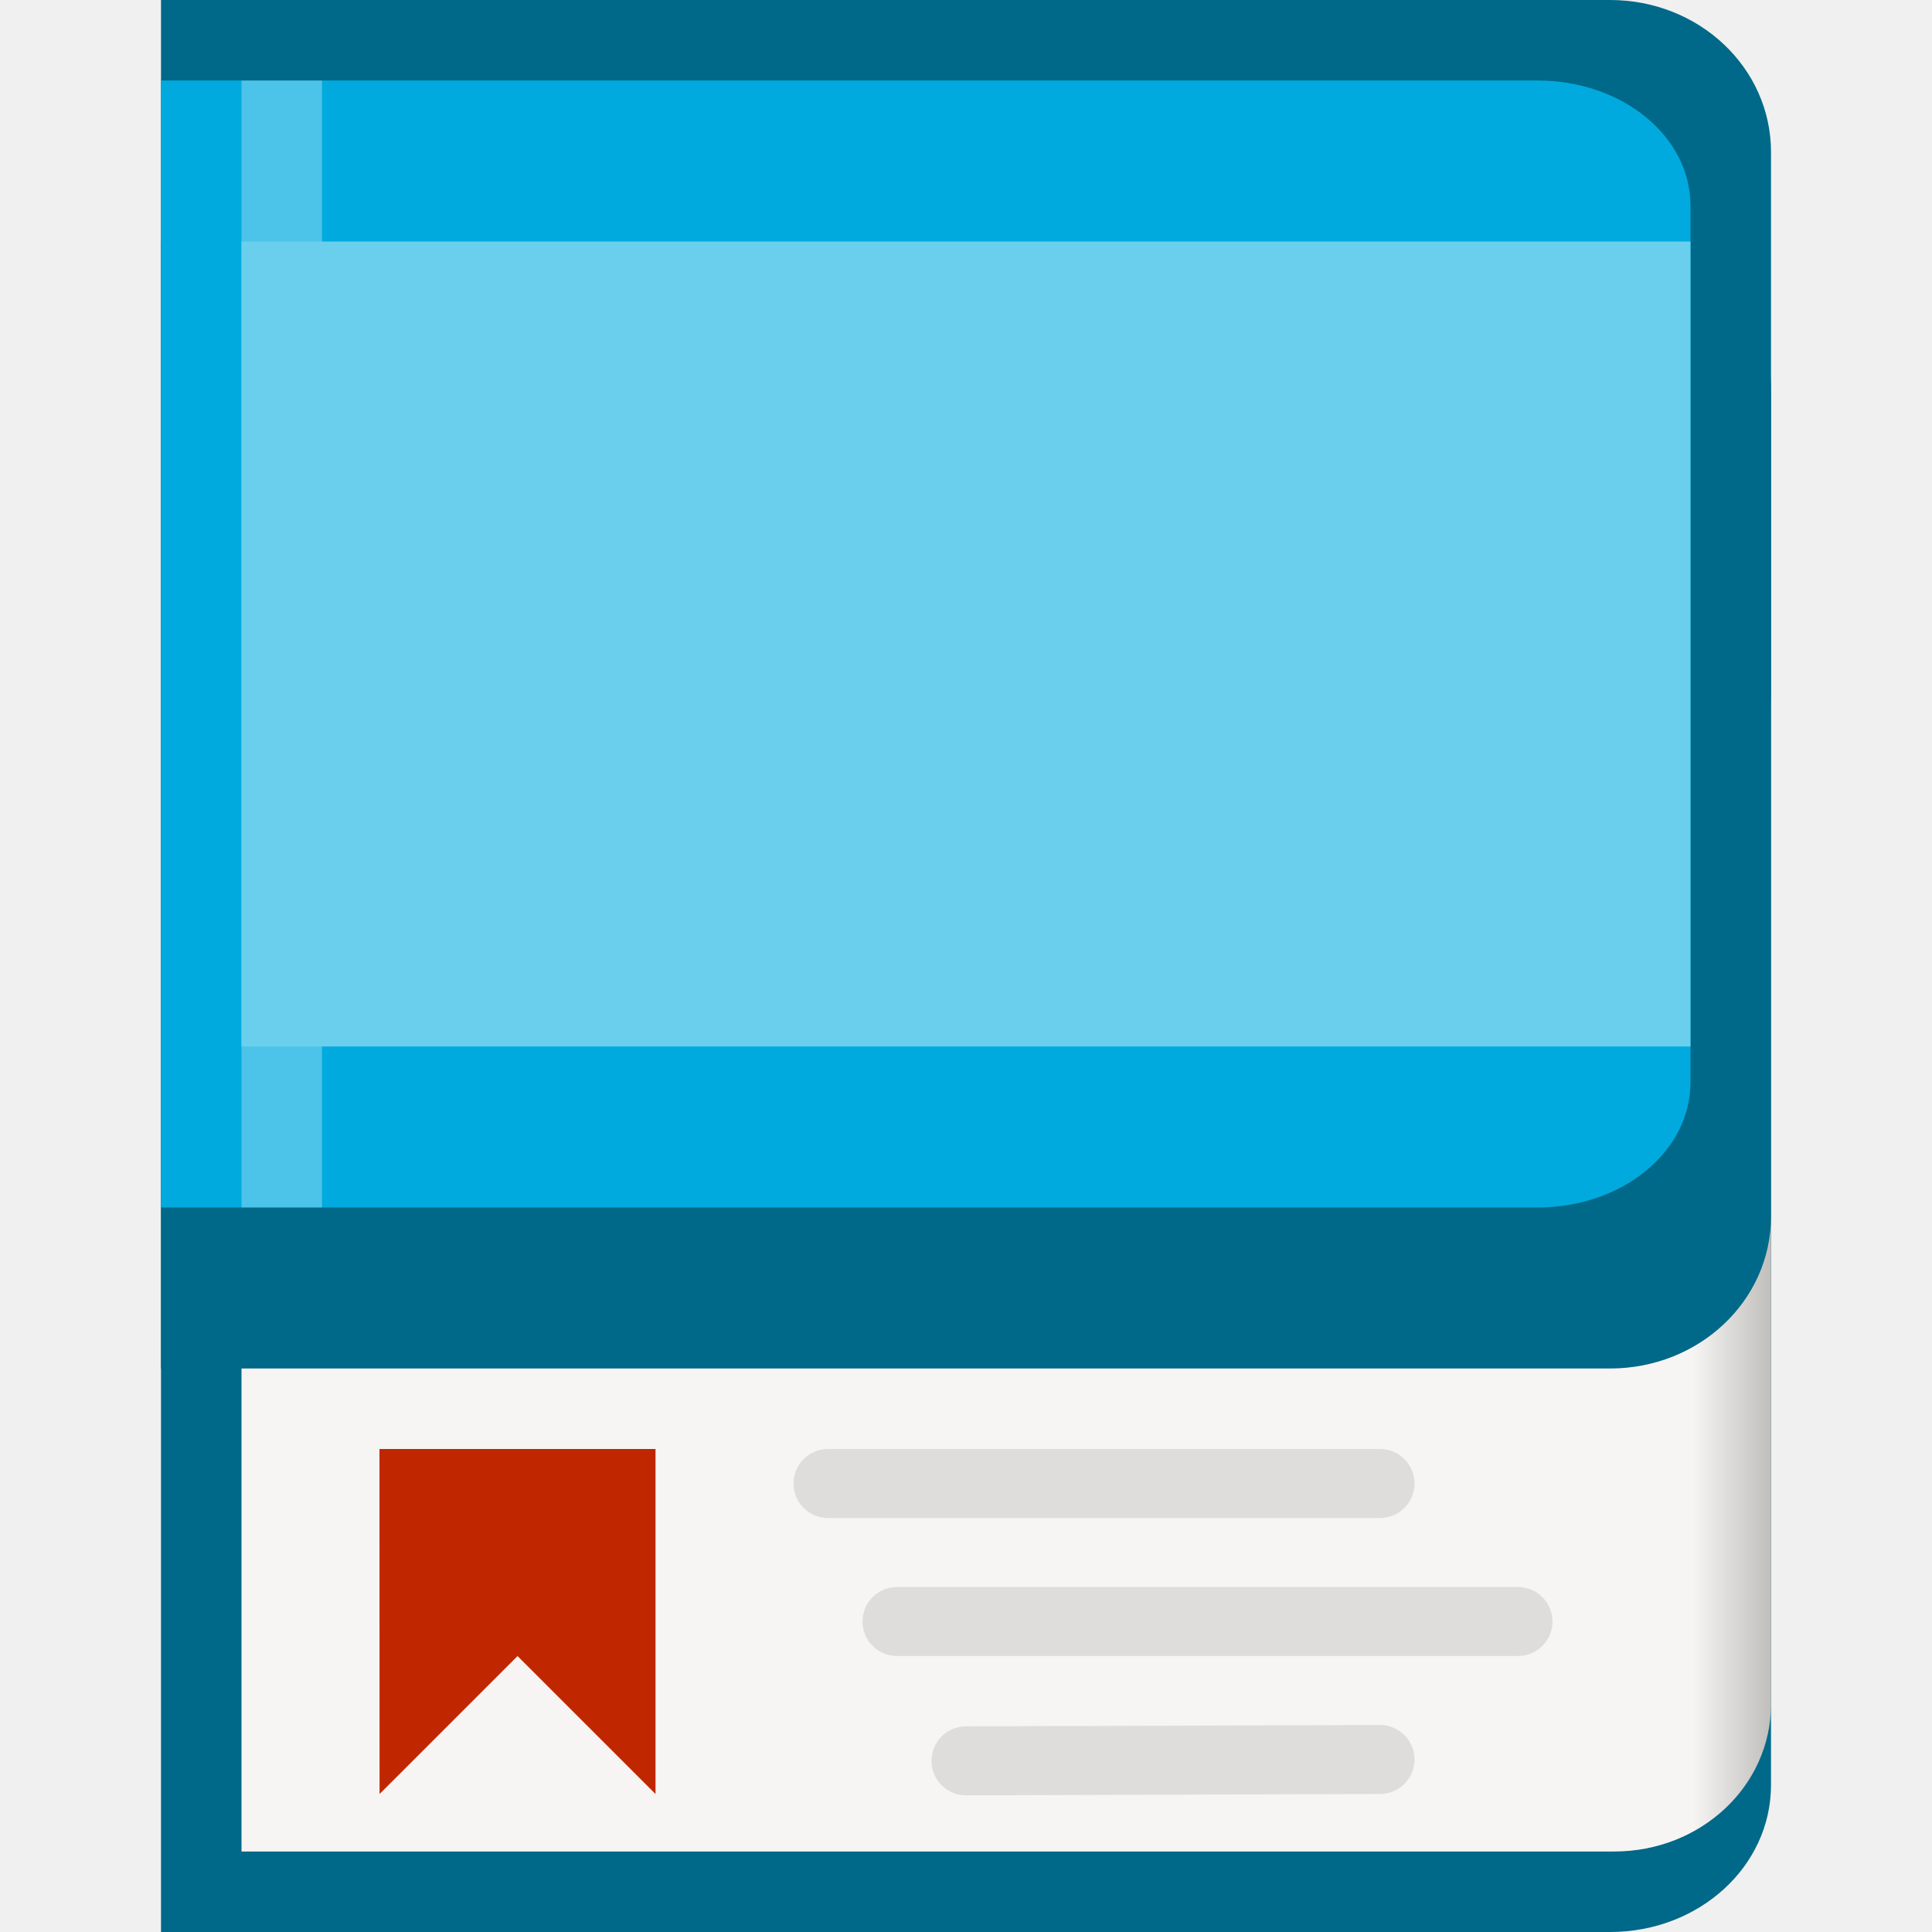
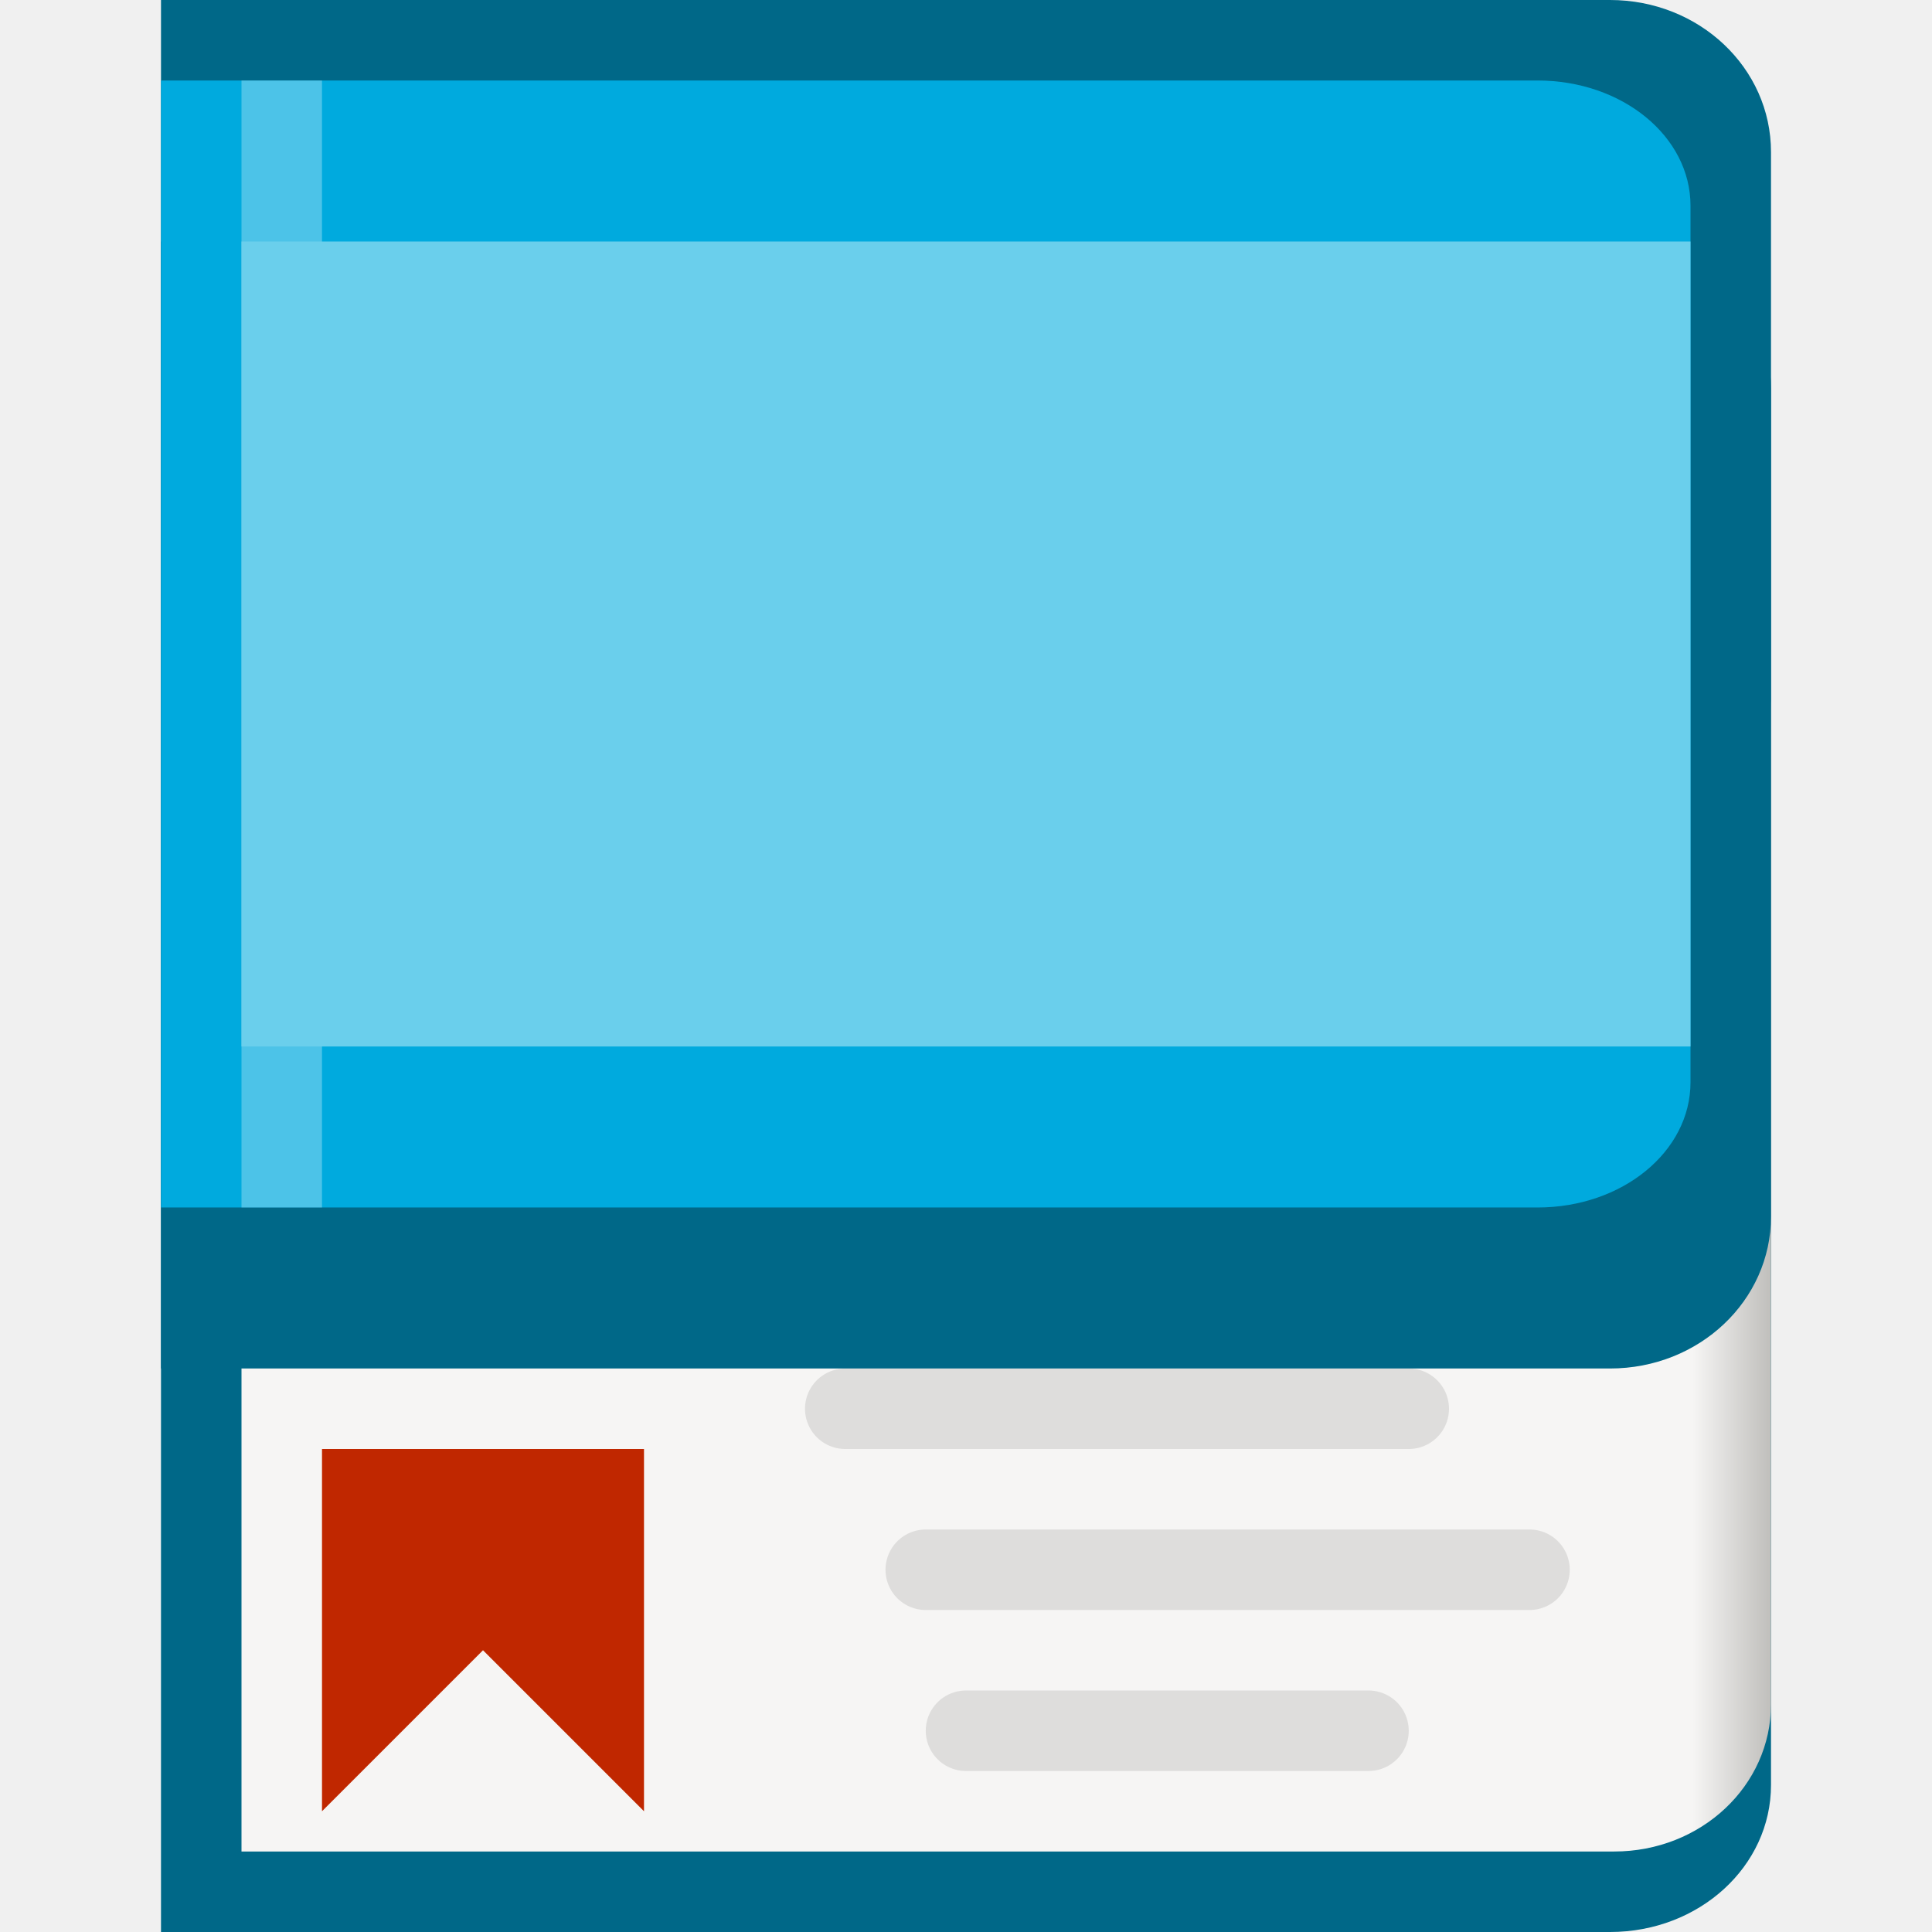
<svg xmlns="http://www.w3.org/2000/svg" xmlns:xlink="http://www.w3.org/1999/xlink" viewBox="0 0 24 24" style="display:inline;enable-background:new" version="1.0" id="svg11300" height="24" width="24">
  <defs id="defs3">
    <linearGradient id="linearGradient914">
      <stop id="stop908" offset="0" style="stop-color:#f6f5f4;stop-opacity:1" />
      <stop style="stop-color:#f6f5f4;stop-opacity:1" offset="0.5" id="stop910" />
      <stop id="stop912" offset="1" style="stop-color:#c0bfbc;stop-opacity:1" />
    </linearGradient>
    <linearGradient gradientTransform="matrix(0.3945753,0,0,0.3810254,-643.2174,818.2961)" gradientUnits="userSpaceOnUse" y2="120" x2="416" y1="120" x1="384" id="linearGradient1053-6" xlink:href="#linearGradient914" />
-     <linearGradient gradientTransform="matrix(0.3934338,0,0,0.3636845,-640.8705,819.2736)" gradientUnits="userSpaceOnUse" y2="120" x2="416" y1="120" x1="384" id="linearGradient1053-6-3" xlink:href="#linearGradient914" />
  </defs>
-   <g transform="translate(0,-252)" style="display:inline" id="layer1">
-     <g style="display:inline" id="layer9">
-       <g transform="matrix(0.1543366,0,0,0.1499712,95.93869,137.422)" id="g995-3" style="display:inline;enable-background:new">
-         <path style="display:inline;opacity:1;fill:#006888;fill-opacity:1;stroke:none;stroke-width:9.421;stroke-linecap:butt;stroke-linejoin:miter;stroke-miterlimit:4;stroke-dasharray:none;stroke-dashoffset:0;stroke-opacity:1;marker:none;marker-start:none;marker-mid:none;marker-end:none;paint-order:normal;enable-background:new" d="M -608.661,784.004 V 924.031 h 116.628 c 7.179,0 12.959,-5.431 12.959,-12.176 V 796.18 c 0,-6.746 -5.78,-12.176 -12.959,-12.176 z" id="rect954-3-8-5" />
-         <path style="display:inline;opacity:1;fill:url(#linearGradient1053-6);fill-opacity:1;stroke:none;stroke-width:9.306;stroke-linecap:butt;stroke-linejoin:miter;stroke-miterlimit:4;stroke-dasharray:none;stroke-dashoffset:0;stroke-opacity:1;marker:none;marker-start:none;marker-mid:none;marker-end:none;paint-order:normal;enable-background:new" d="m -602.182,810.676 v 106.687 h 110.481 c 6.995,0 12.626,-5.438 12.626,-12.193 v -82.301 c 0,-6.755 -5.631,-12.193 -12.626,-12.193 z" id="rect954-3-6-7-6" />
-         <path style="display:inline;opacity:1;fill:#006888;fill-opacity:1;stroke:none;stroke-width:4.048;stroke-linecap:round;stroke-linejoin:miter;stroke-miterlimit:4;stroke-dasharray:none;stroke-dashoffset:0;stroke-opacity:1;marker:none;marker-start:none;marker-mid:none;marker-end:none;paint-order:normal;enable-background:new" d="m -608.661,764 v 113.355 h 116.628 c 7.179,0 12.959,-5.617 12.959,-12.595 V 776.595 c 0,-6.978 -5.78,-12.595 -12.959,-12.595 z" id="rect954-3-2-9-02-9" />
-         <path style="display:inline;opacity:1;fill:#00aade;fill-opacity:1;stroke:none;stroke-width:3.58;stroke-linecap:round;stroke-linejoin:miter;stroke-miterlimit:4;stroke-dasharray:none;stroke-dashoffset:0;stroke-opacity:1;marker:none;marker-start:none;marker-mid:none;marker-end:none;paint-order:normal;enable-background:new" d="m -608.661,770.668 v 93.351 h 110.797 c 6.82,0 12.311,-4.626 12.311,-10.372 v -72.607 c 0,-5.746 -5.491,-10.372 -12.311,-10.372 z" id="rect954-3-2-9-02-9-7" />
-         <path id="rect1366-2" d="m -602.182,770.668 h 6.479 v 93.351 h -6.479 z" style="opacity:0.3;fill:#ffffff;fill-opacity:1;stroke:none;stroke-width:12.296;stroke-linecap:butt;stroke-linejoin:miter;stroke-miterlimit:4;stroke-dasharray:none;stroke-dashoffset:0;stroke-opacity:1;marker:none;marker-start:none;marker-mid:none;marker-end:none;paint-order:normal" />
-         <rect style="display:inline;opacity:1;fill:#6acfec;fill-opacity:1;stroke:none;stroke-width:0.712;stroke-linejoin:round;stroke-miterlimit:4;stroke-dasharray:none;stroke-opacity:1;enable-background:new" id="rect901-7-1" width="116.628" height="66.679" x="-602.182" y="784.004" />
-       </g>
-       <path d="m 12,273.874 5.143,-0.017 m -6,-1.714 h 7.714 m -8.571,-1.714 c 0,0 4.586,8.6e-4 6.857,0" style="display:inline;opacity:0.1;fill:#000000;stroke:#000000;stroke-width:0.857;stroke-linecap:round;stroke-linejoin:miter;stroke-miterlimit:4;stroke-dasharray:none;stroke-opacity:1;enable-background:new" id="path913-3-9" />
-       <path id="path903-5-3" d="M 4.714,270 H 8.143 v 4.286 l -1.714,-1.714 -1.714,1.714 z" style="display:inline;fill:#c02700;fill-opacity:1;stroke:none;stroke-width:0.054px;stroke-linecap:butt;stroke-linejoin:miter;stroke-opacity:1;enable-background:new" />
-       <g transform="matrix(0.1787191,0,0,0.1961006,217.2232,86.79716)" id="g995-3-3" style="display:inline;stroke-width:10.167;stroke-miterlimit:4;stroke-dasharray:none;enable-background:new">
-         <path style="display:inline;opacity:1;fill:#006888;fill-opacity:1;stroke:none;stroke-width:10.414;stroke-linecap:butt;stroke-linejoin:miter;stroke-miterlimit:4;stroke-dasharray:none;stroke-dashoffset:0;stroke-opacity:1;marker:none;marker-start:none;marker-mid:none;marker-end:none;paint-order:normal;enable-background:new" d="m -611.144,780.031 v 144 h 120.86 c 7.44,0 13.429,-5.585 13.429,-12.522 V 792.552 c 0,-6.937 -5.989,-12.522 -13.429,-12.522 z" id="rect954-3-8-5-5" />
-         <path style="display:inline;opacity:1;fill:url(#linearGradient1053-6-3);fill-opacity:1;stroke:none;stroke-width:9.823;stroke-linecap:butt;stroke-linejoin:miter;stroke-miterlimit:4;stroke-dasharray:none;stroke-dashoffset:0;stroke-opacity:1;marker:none;marker-start:none;marker-mid:none;marker-end:none;paint-order:normal;enable-background:new" d="m -599.953,812 v 101.832 h 110.161 c 6.975,0 12.59,-5.191 12.59,-11.638 v -78.556 c 0,-6.447 -5.615,-11.638 -12.59,-11.638 z" id="rect954-3-6-7-6-6" />
-         <path style="display:inline;opacity:1;fill:#006888;fill-opacity:1;stroke:none;stroke-width:10.167;stroke-linecap:butt;stroke-linejoin:miter;stroke-miterlimit:4;stroke-dasharray:none;stroke-dashoffset:0;stroke-opacity:1;marker:none;marker-start:none;marker-mid:none;marker-end:none;paint-order:normal;enable-background:new" d="M -608,784.521 V 880 h 115.2 c 7.091,0 12.8,-5.162 12.8,-11.573 v -72.332 c 0,-6.412 -5.709,-11.573 -12.8,-11.573 z" id="rect954-3-2-92-2-2" />
-         <path style="display:inline;opacity:1;fill:#00aade;fill-opacity:1;stroke:#006888;stroke-width:10.684;stroke-linecap:round;stroke-linejoin:miter;stroke-miterlimit:4;stroke-dasharray:none;stroke-dashoffset:0;stroke-opacity:1;marker:none;marker-start:none;marker-mid:none;marker-end:none;paint-order:normal;enable-background:new" d="m -605.802,766.191 v 111.702 h 111.244 c 6.848,0 12.36,-5.535 12.36,-12.411 v -86.879 c 0,-6.876 -5.513,-12.411 -12.36,-12.411 z" id="rect954-3-2-9-02-9-9" />
-         <rect style="display:inline;opacity:1;fill:#6acfec;fill-opacity:1;stroke:none;stroke-width:8.587;stroke-linejoin:round;stroke-miterlimit:4;stroke-dasharray:none;stroke-opacity:1;enable-background:new" id="rect901-7-1-1" width="111.907" height="61.193" x="-599.953" y="791.446" />
-       </g>
-       <path id="path903-5-3-2" d="M 112,260.033 120,260 v 6 l -4,-2 -4,2 z" style="display:inline;fill:#c02700;fill-opacity:1;stroke:none;stroke-width:2.5;stroke-linecap:butt;stroke-linejoin:miter;stroke-miterlimit:4;stroke-dasharray:none;stroke-opacity:1;enable-background:new" />
-       <g transform="matrix(0.331006,0,0,0.3207868,-8.770628,189.5374)" id="text897-5" style="font-style:normal;font-variant:normal;font-weight:bold;font-stretch:normal;font-size:40px;line-height:1.25;font-family:'Linux Libertine O';-inkscape-font-specification:'Linux Libertine O Bold';text-align:center;letter-spacing:0px;word-spacing:0px;text-anchor:middle;display:inline;fill:#003445;fill-opacity:1;stroke:none;stroke-width:0.25;enable-background:new" aria-label="Aa">
-         <g transform="matrix(3.021093,0,0,3.117335,-118.5156,-463.0408)" id="text897-5-6" style="font-style:normal;font-variant:normal;font-weight:bold;font-stretch:normal;font-size:40px;line-height:1.25;font-family:'Linux Libertine O';-inkscape-font-specification:'Linux Libertine O Bold';text-align:center;letter-spacing:0px;word-spacing:0px;text-anchor:middle;display:inline;fill:#003445;fill-opacity:1;stroke:none;stroke-width:0.25;enable-background:new" aria-label="Aa">
-           <g transform="matrix(0.3861739,0,0,0.3742515,35.64805,136.7178)" id="text897-5-9" style="font-style:normal;font-variant:normal;font-weight:bold;font-stretch:normal;font-size:40px;line-height:1.25;font-family:'Linux Libertine O';-inkscape-font-specification:'Linux Libertine O Bold';text-align:center;letter-spacing:0px;word-spacing:0px;text-anchor:middle;display:inline;fill:#003445;fill-opacity:1;stroke:none;stroke-width:0.25;enable-background:new" aria-label="Aa" />
-         </g>
-       </g>
-       <text xml:space="preserve" style="font-style:normal;font-weight:normal;font-size:40px;line-height:1.25;font-family:sans-serif;letter-spacing:0px;word-spacing:0px;fill:#000000;fill-opacity:1;stroke:none" x="10" y="264" id="text870">
-         <tspan id="tspan868" x="10" y="264" />
-       </text>
-     </g>
+   <g transform="matrix(0.1543366,0,0,0.1499712,95.93869,-114.578)" id="g995-3" style="display:inline;enable-background:new;stroke-width:6.573;stroke-dasharray:none">
+     <path style="display:inline;opacity:1;fill:#006888;fill-opacity:1;stroke:none;stroke-width:6.573;stroke-linecap:butt;stroke-linejoin:miter;stroke-miterlimit:4;stroke-dasharray:none;stroke-dashoffset:0;stroke-opacity:1;marker:none;marker-start:none;marker-mid:none;marker-end:none;paint-order:normal;enable-background:new" d="M -608.661,784.004 V 924.031 h 116.628 c 7.179,0 12.959,-5.431 12.959,-12.176 V 796.18 c 0,-6.746 -5.78,-12.176 -12.959,-12.176 z" id="rect954-3-8-5" />
+     <path style="display:inline;opacity:1;fill:url(#linearGradient1053-6);fill-opacity:1;stroke:none;stroke-width:6.573;stroke-linecap:butt;stroke-linejoin:miter;stroke-miterlimit:4;stroke-dasharray:none;stroke-dashoffset:0;stroke-opacity:1;marker:none;marker-start:none;marker-mid:none;marker-end:none;paint-order:normal;enable-background:new" d="m -602.182,810.676 v 106.687 h 110.481 c 6.995,0 12.626,-5.438 12.626,-12.193 v -82.301 c 0,-6.755 -5.631,-12.193 -12.626,-12.193 z" id="rect954-3-6-7-6" />
+     <path style="display:inline;opacity:1;fill:#006888;fill-opacity:1;stroke:none;stroke-width:6.573;stroke-linecap:round;stroke-linejoin:miter;stroke-miterlimit:4;stroke-dasharray:none;stroke-dashoffset:0;stroke-opacity:1;marker:none;marker-start:none;marker-mid:none;marker-end:none;paint-order:normal;enable-background:new" d="m -608.661,764 v 113.355 h 116.628 c 7.179,0 12.959,-5.617 12.959,-12.595 V 776.595 c 0,-6.978 -5.78,-12.595 -12.959,-12.595 z" id="rect954-3-2-9-02-9" />
+     <path style="display:inline;opacity:1;fill:#00aade;fill-opacity:1;stroke:none;stroke-width:6.573;stroke-linecap:round;stroke-linejoin:miter;stroke-miterlimit:4;stroke-dasharray:none;stroke-dashoffset:0;stroke-opacity:1;marker:none;marker-start:none;marker-mid:none;marker-end:none;paint-order:normal;enable-background:new" d="m -608.661,770.668 v 93.351 h 110.797 c 6.82,0 12.311,-4.626 12.311,-10.372 v -72.607 c 0,-5.746 -5.491,-10.372 -12.311,-10.372 z" id="rect954-3-2-9-02-9-7" />
+     <path id="rect1366-2" d="m -602.182,770.668 h 6.479 v 93.351 h -6.479 z" style="opacity:0.3;fill:#ffffff;fill-opacity:1;stroke:none;stroke-width:6.573;stroke-linecap:butt;stroke-linejoin:miter;stroke-miterlimit:4;stroke-dasharray:none;stroke-dashoffset:0;stroke-opacity:1;marker:none;marker-start:none;marker-mid:none;marker-end:none;paint-order:normal" />
+     <rect style="display:inline;opacity:1;fill:#6acfec;fill-opacity:1;stroke:none;stroke-width:6.573;stroke-linejoin:round;stroke-miterlimit:4;stroke-dasharray:none;stroke-opacity:1;enable-background:new" id="rect901-7-1" width="116.628" height="66.679" x="-602.182" y="784.004" />
+   </g>
+   <g style="display:inline" id="layer9" transform="translate(0,-252)">
+     <path d="m 12,273.5 h 5 m -5.5,-2 H 19 m -8.5,-2 c 0,0 4.728,8.6e-4 7,0" style="display:inline;opacity:0.1;fill:#000000;stroke:#000000;stroke-width:1;stroke-linecap:round;stroke-linejoin:miter;stroke-miterlimit:4;stroke-dasharray:none;stroke-opacity:1;enable-background:new" id="path913-3-9" />
+     <path id="path903-5-3" d="M 4,270 H 8 V 274.5 l -2,-2 -2,2 z" style="display:inline;fill:#c02700;fill-opacity:1;stroke:none;stroke-width:0.054px;stroke-linecap:butt;stroke-linejoin:miter;stroke-opacity:1;enable-background:new" />
  </g>
</svg>
